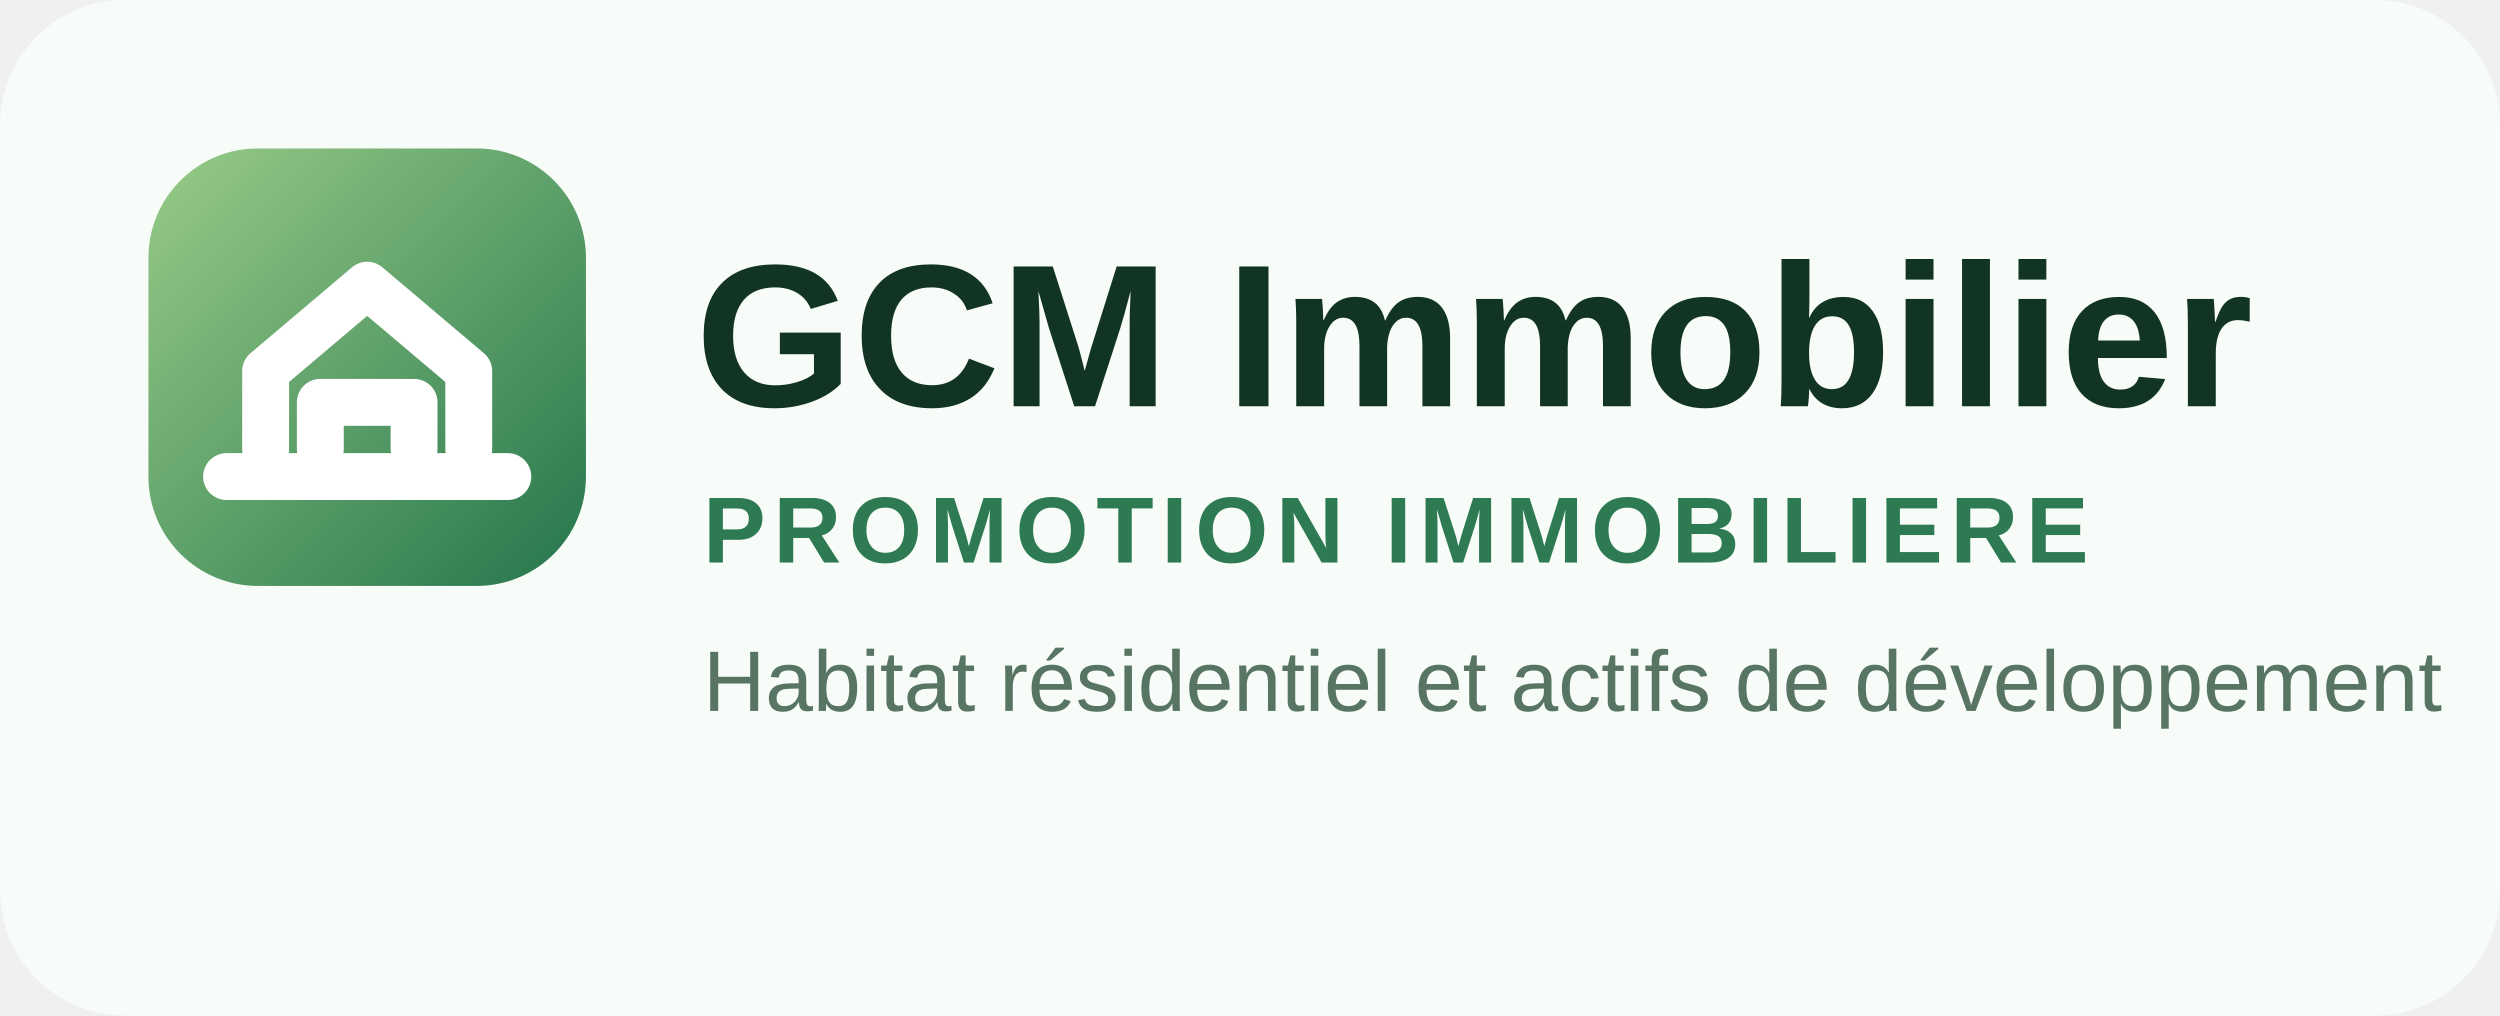
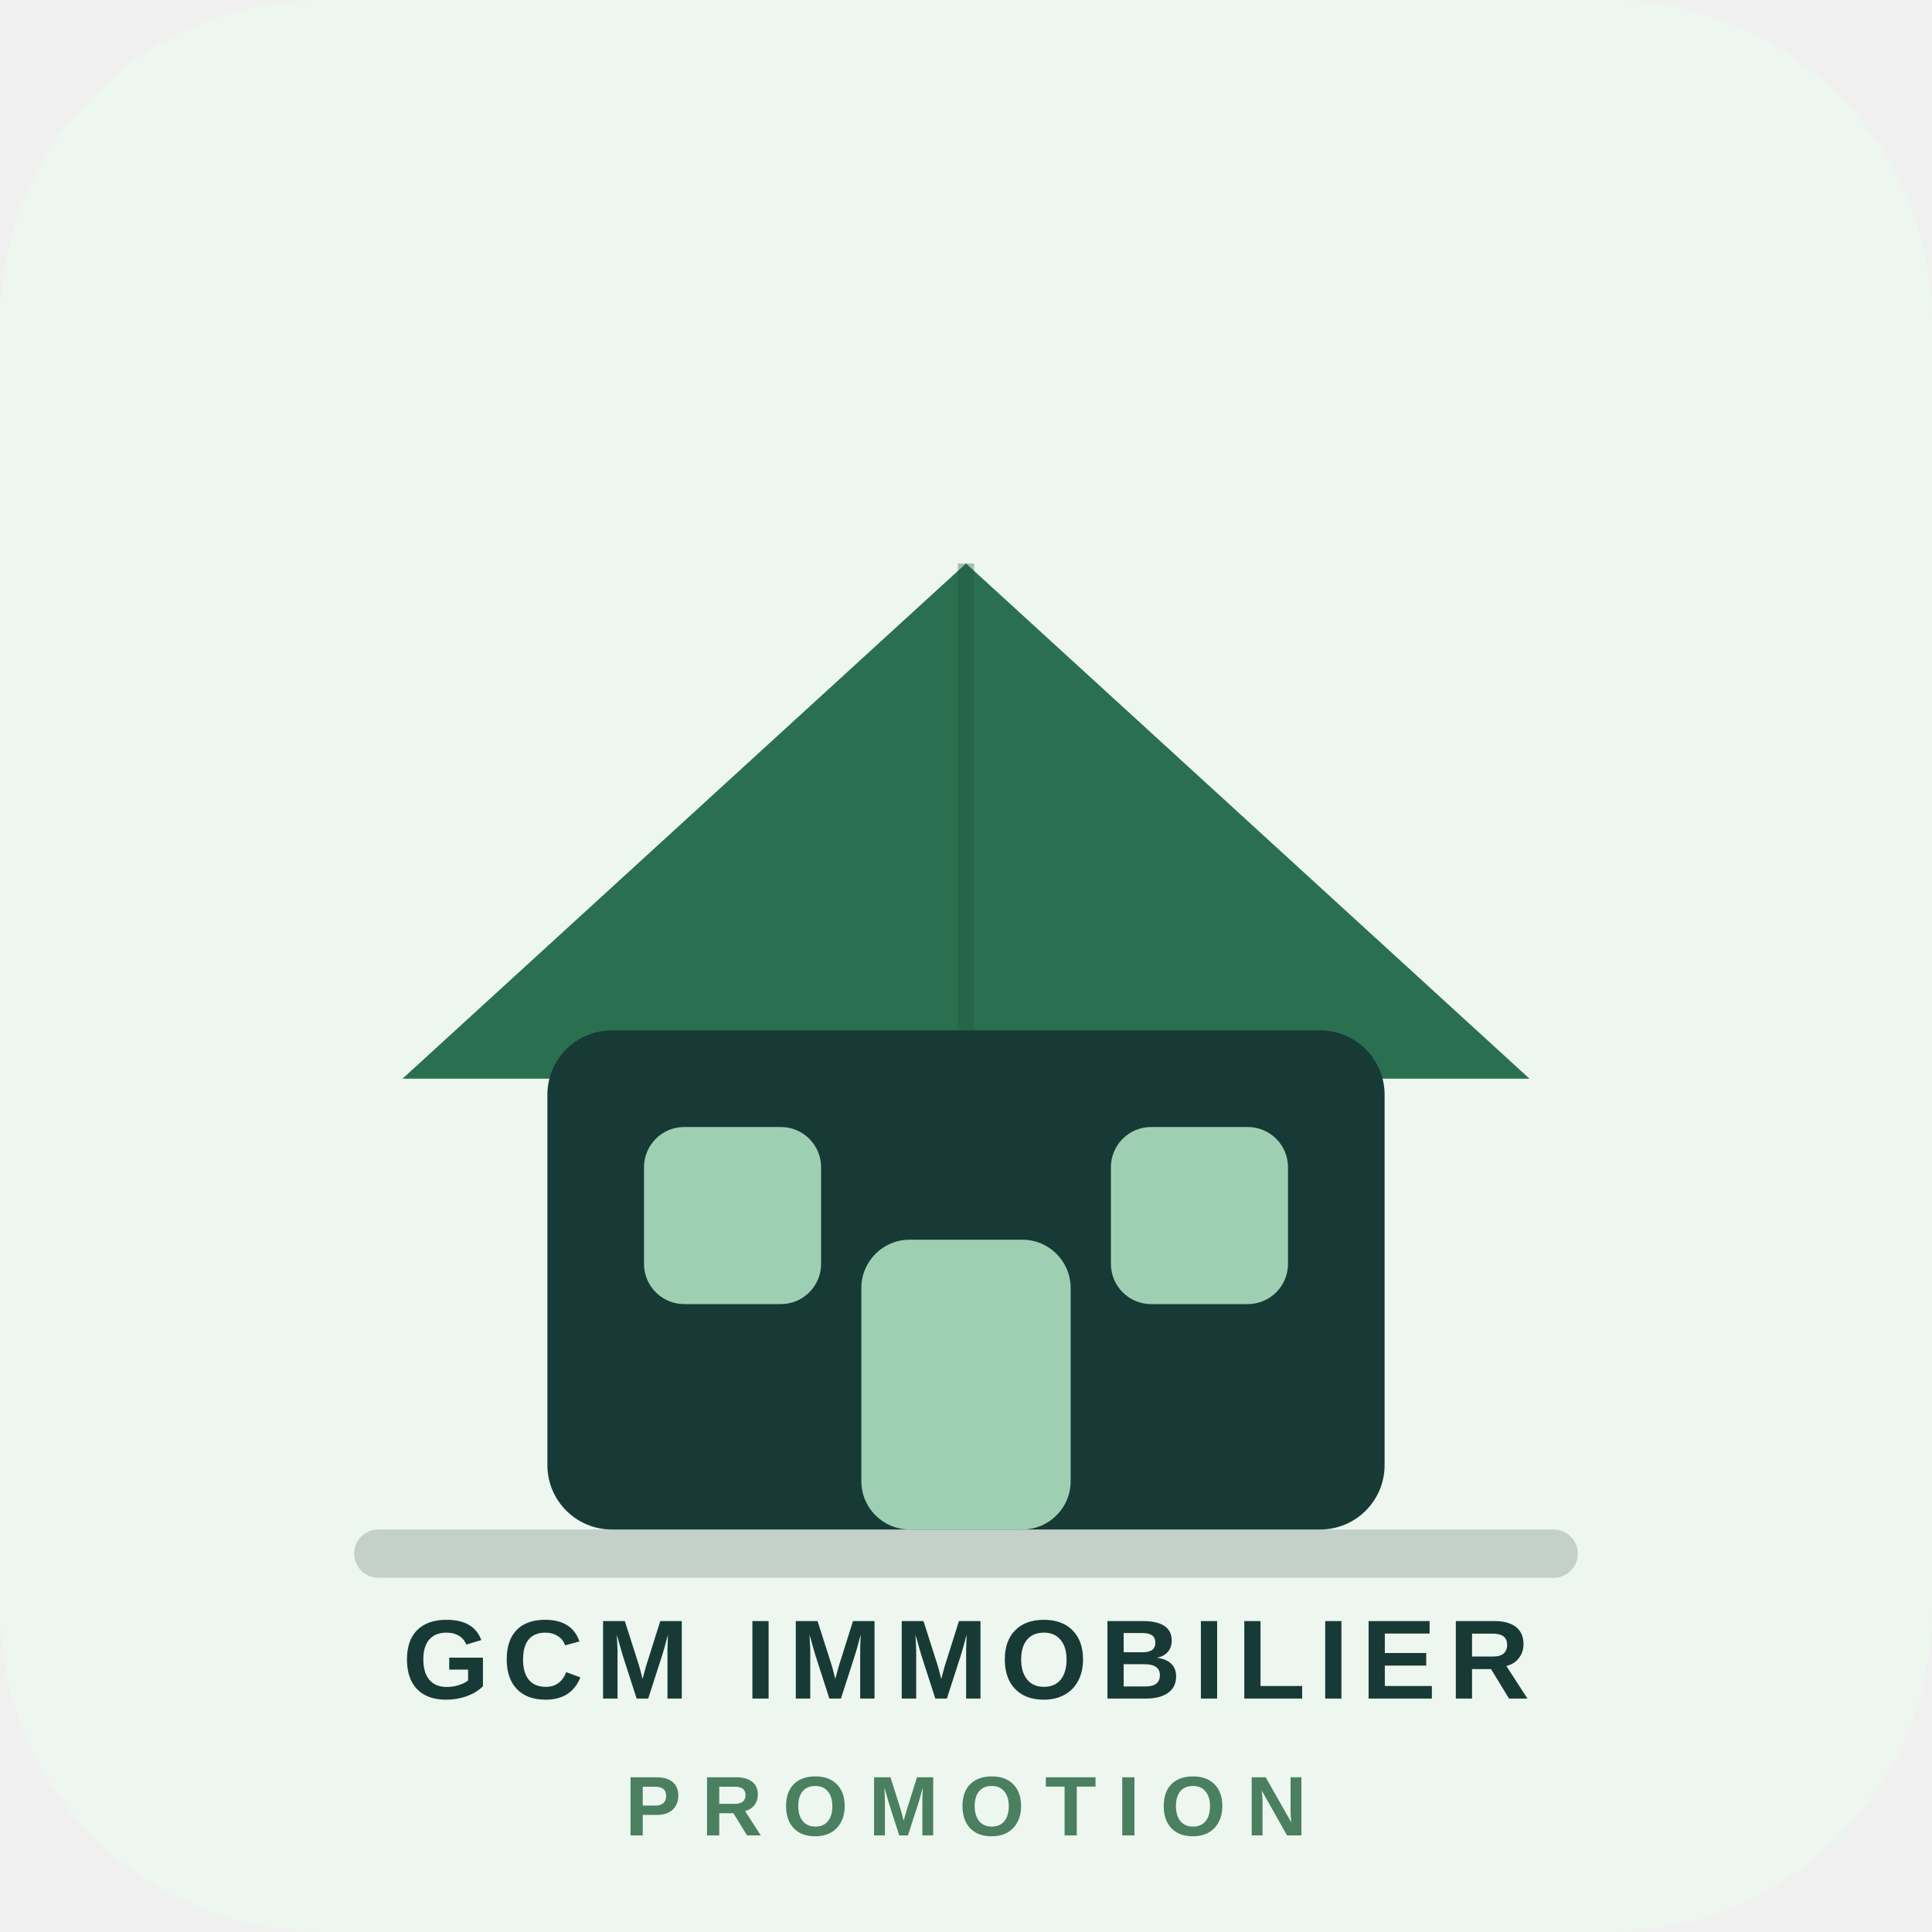
- <svg xmlns="http://www.w3.org/2000/svg" width="640" height="260" viewBox="0 0 640 260" fill="none">
-   <rect width="640" height="260" rx="32" fill="#F7FCF8" />
-   <rect x="38" y="38" width="112" height="112" rx="28" fill="url(#paint0_linear)" />
-   <path d="M68 115V95L94 73L120 95V115" stroke="white" stroke-width="12" stroke-linecap="round" stroke-linejoin="round" />
-   <path d="M82 115V103H106V115" stroke="white" stroke-width="12" stroke-linecap="round" stroke-linejoin="round" />
-   <path d="M130 122H58" stroke="white" stroke-width="12" stroke-linecap="round" />
-   <text x="178" y="104" fill="#123425" font-family="Segoe UI, Arial, sans-serif" font-size="52" font-weight="800">GCM Immobilier</text>
-   <text x="180" y="144" fill="#2D7A53" font-family="Segoe UI, Arial, sans-serif" font-size="24" font-weight="700" letter-spacing="2">PROMOTION IMMOBILIERE</text>
-   <text x="180" y="182" fill="#587564" font-family="Segoe UI, Arial, sans-serif" font-size="22">Habitat résidentiel et actifs de développement</text>
-   <defs>
-     <linearGradient id="paint0_linear" x1="38" y1="38" x2="150" y2="150" gradientUnits="userSpaceOnUse">
-       <stop stop-color="#99CC88" />
-       <stop offset="1" stop-color="#24754C" />
-     </linearGradient>
-   </defs>
+ <svg xmlns="http://www.w3.org/2000/svg" width="240" height="240" viewBox="0 0 240 240" fill="none">
+   <rect width="240" height="240" rx="40" fill="#EDF6EF" />
+   <path d="M50 134L120 70L190 134Z" fill="#2A7050" />
+   <line x1="120" y1="70" x2="120" y2="134" stroke="#1F5038" stroke-width="2" opacity="0.35" />
+   <rect x="68" y="128" width="104" height="62" rx="8" fill="#173A36" />
+   <rect x="80" y="140" width="22" height="22" rx="5" fill="#9FCFB2" />
+   <rect x="138" y="140" width="22" height="22" rx="5" fill="#9FCFB2" />
+   <rect x="107" y="154" width="26" height="36" rx="6" fill="#9FCFB2" />
+   <rect x="44" y="190" width="152" height="6" rx="3" fill="#173A36" opacity="0.2" />
+   <text x="120" y="211" text-anchor="middle" fill="#173A36" font-family="Arial, sans-serif" font-size="14" font-weight="800" letter-spacing="1.5">GCM IMMOBILIER</text>
+   <text x="120" y="228" text-anchor="middle" fill="#4A8060" font-family="Arial, sans-serif" font-size="10.5" font-weight="700" letter-spacing="2.5">PROMOTION</text>
</svg>
